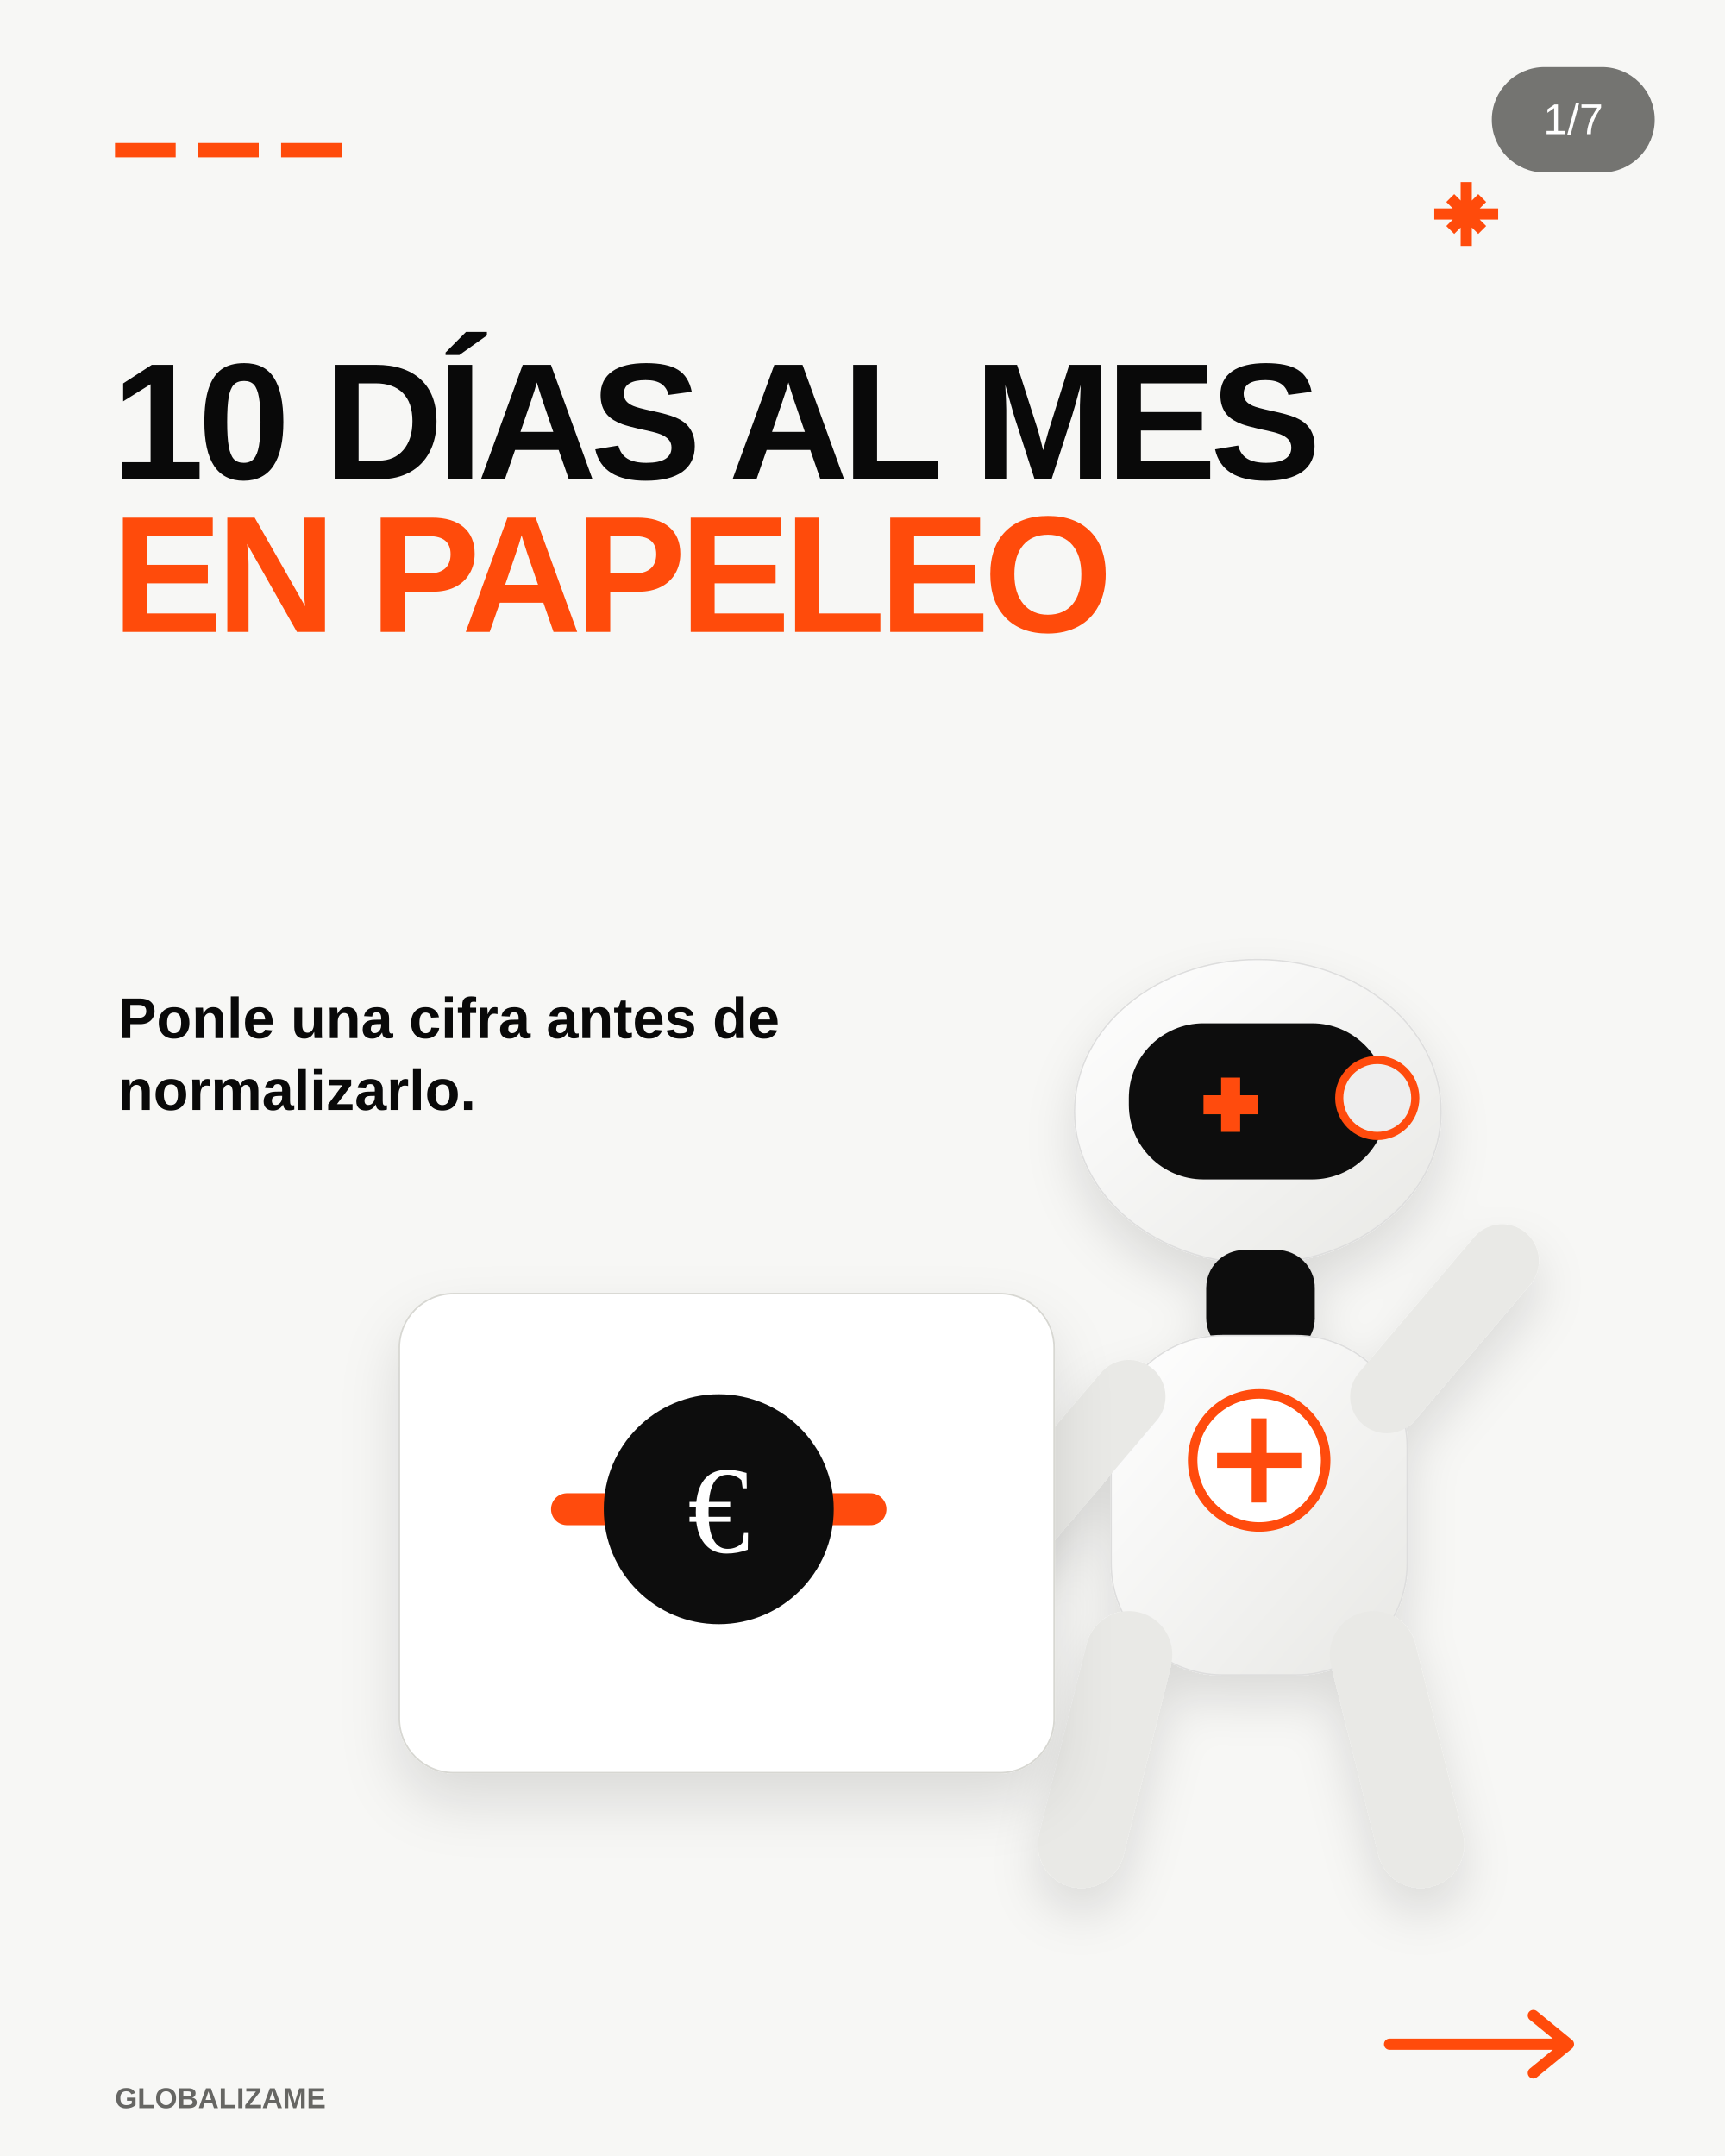
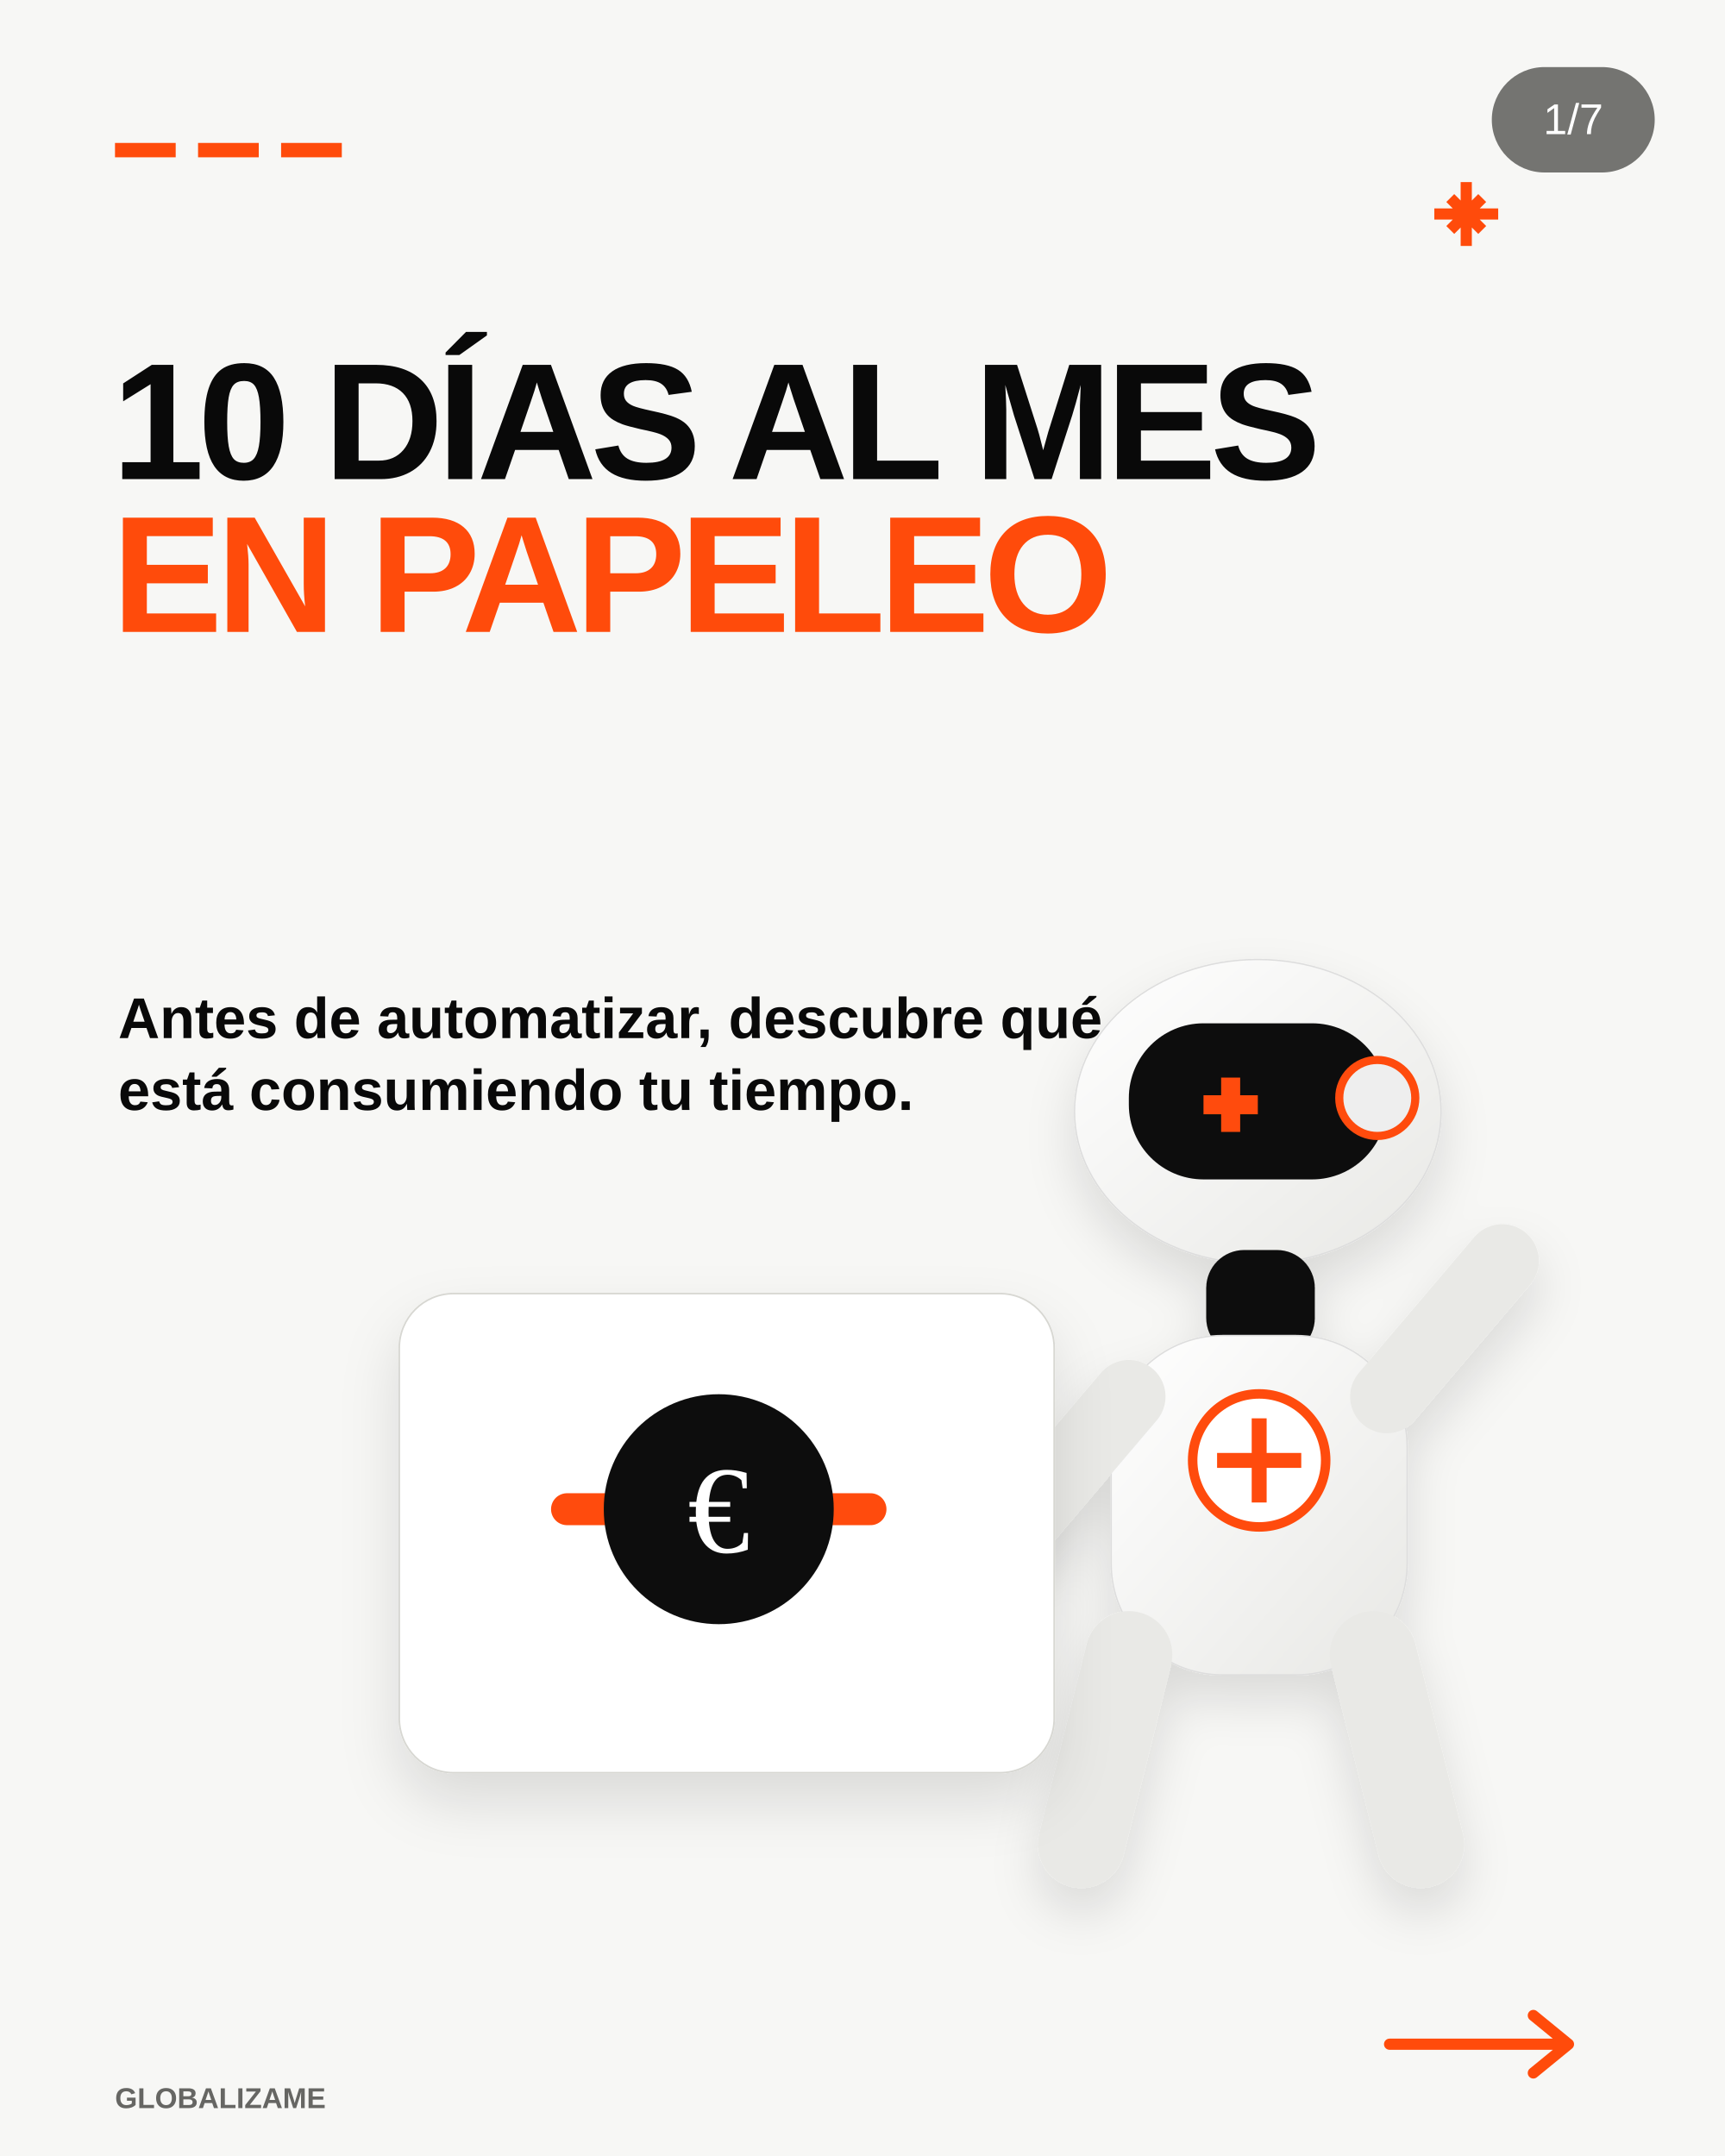
<svg xmlns="http://www.w3.org/2000/svg" width="1080" height="1350" viewBox="0 0 1080 1350">
  <defs>
    <filter id="shadow" x="-30%" y="-30%" width="160%" height="170%">
      <feDropShadow dx="0" dy="18" stdDeviation="18" flood-color="#000" flood-opacity=".12" />
    </filter>
    <linearGradient id="soft" x1="0" y1="0" x2="1" y2="1">
      <stop stop-color="#fff" />
      <stop offset="1" stop-color="#e8e8e5" />
    </linearGradient>
    <style>.display{font-family:Arial Black,Arial,sans-serif;font-weight:900;letter-spacing:-4px}.body{font-family:Arial,sans-serif}.ui{font-family:Arial,sans-serif}</style>
  </defs>
  <rect width="1080" height="1350" fill="#F7F7F5" />
  <g class="ui">
    <path d="M72 94h38m14 0h38m14 0h38" stroke="#FF4B0B" stroke-width="9" />
    <text x="72" y="1320" font-size="18" font-weight="700" fill="#666663">GLOBALIZAME</text>
    <rect x="934" y="42" width="102" height="66" rx="33" fill="#747471" />
    <text x="985" y="84" text-anchor="middle" font-size="27" fill="white">1/7</text>
    <path d="M908 124l20 20m-20 0 20-20m-10-10v40m-20-20h40" stroke="#FF4B0B" stroke-width="7" />
    <path d="M870 1280h112m-22-18 22 18-22 18" fill="none" stroke="#FF4B0B" stroke-width="7" stroke-linecap="round" stroke-linejoin="round" />
  </g>
  <text x="70" y="300" class="display" font-size="104" fill="#090909">10 DÍAS AL MES</text>
  <text x="70" y="395.68" class="display" font-size="104" fill="#FF4B0B">EN PAPELEO</text>
-   <text x="74" y="650" class="body" font-size="36" font-weight="700" fill="#090909">Ponle una cifra antes de</text>
-   <text x="74" y="695" class="body" font-size="36" font-weight="700" fill="#090909">normalizarlo.</text>
+   <text x="74" y="650" class="body" font-size="36" font-weight="700" fill="#090909">Antes de automatizar, descubre qué</text>
+   <text x="74" y="695" class="body" font-size="36" font-weight="700" fill="#090909">está consumiendo tu tiempo.</text>
  <g transform="translate(660 560) scale(0.85)" filter="url(#shadow)">
    <ellipse cx="150" cy="160" rx="135" ry="112" fill="url(#soft)" stroke="#ddd" />
    <rect x="55" y="95" width="190" height="115" rx="55" fill="#101010" />
    <path d="M130 135v40m-20-20h40" stroke="#FF4B0B" stroke-width="14" />
    <circle cx="238" cy="150" r="28" fill="#eee" stroke="#FF4B0B" stroke-width="6" />
    <rect x="112" y="262" width="80" height="78" rx="28" fill="#111" />
    <rect x="42" y="325" width="218" height="250" rx="82" fill="url(#soft)" stroke="#ddd" />
    <circle cx="151" cy="417" r="49" fill="#fff" stroke="#FF4B0B" stroke-width="7" />
    <path d="M151 386v62m-31-31h62" stroke="#FF4B0B" stroke-width="11" />
    <path d="M55 370-30 470m275-100 85-100" stroke="#e9e9e6" stroke-width="54" stroke-linecap="round" />
    <path d="M55 560 20 700m215-140 35 140" stroke="#e9e9e6" stroke-width="64" stroke-linecap="round" />
  </g>
  <g filter="url(#shadow)">
    <rect x="250" y="810" width="410" height="300" rx="34" fill="#FFFFFF" stroke="#D7D7D2" />
    <path d="M355 945h190" stroke="#FF4B0B" stroke-width="20" stroke-linecap="round" />
    <circle cx="450" cy="945" r="72" fill="#111" />
    <text x="450" y="972" text-anchor="middle" font-size="78" fill="white">€</text>
  </g>
</svg>
